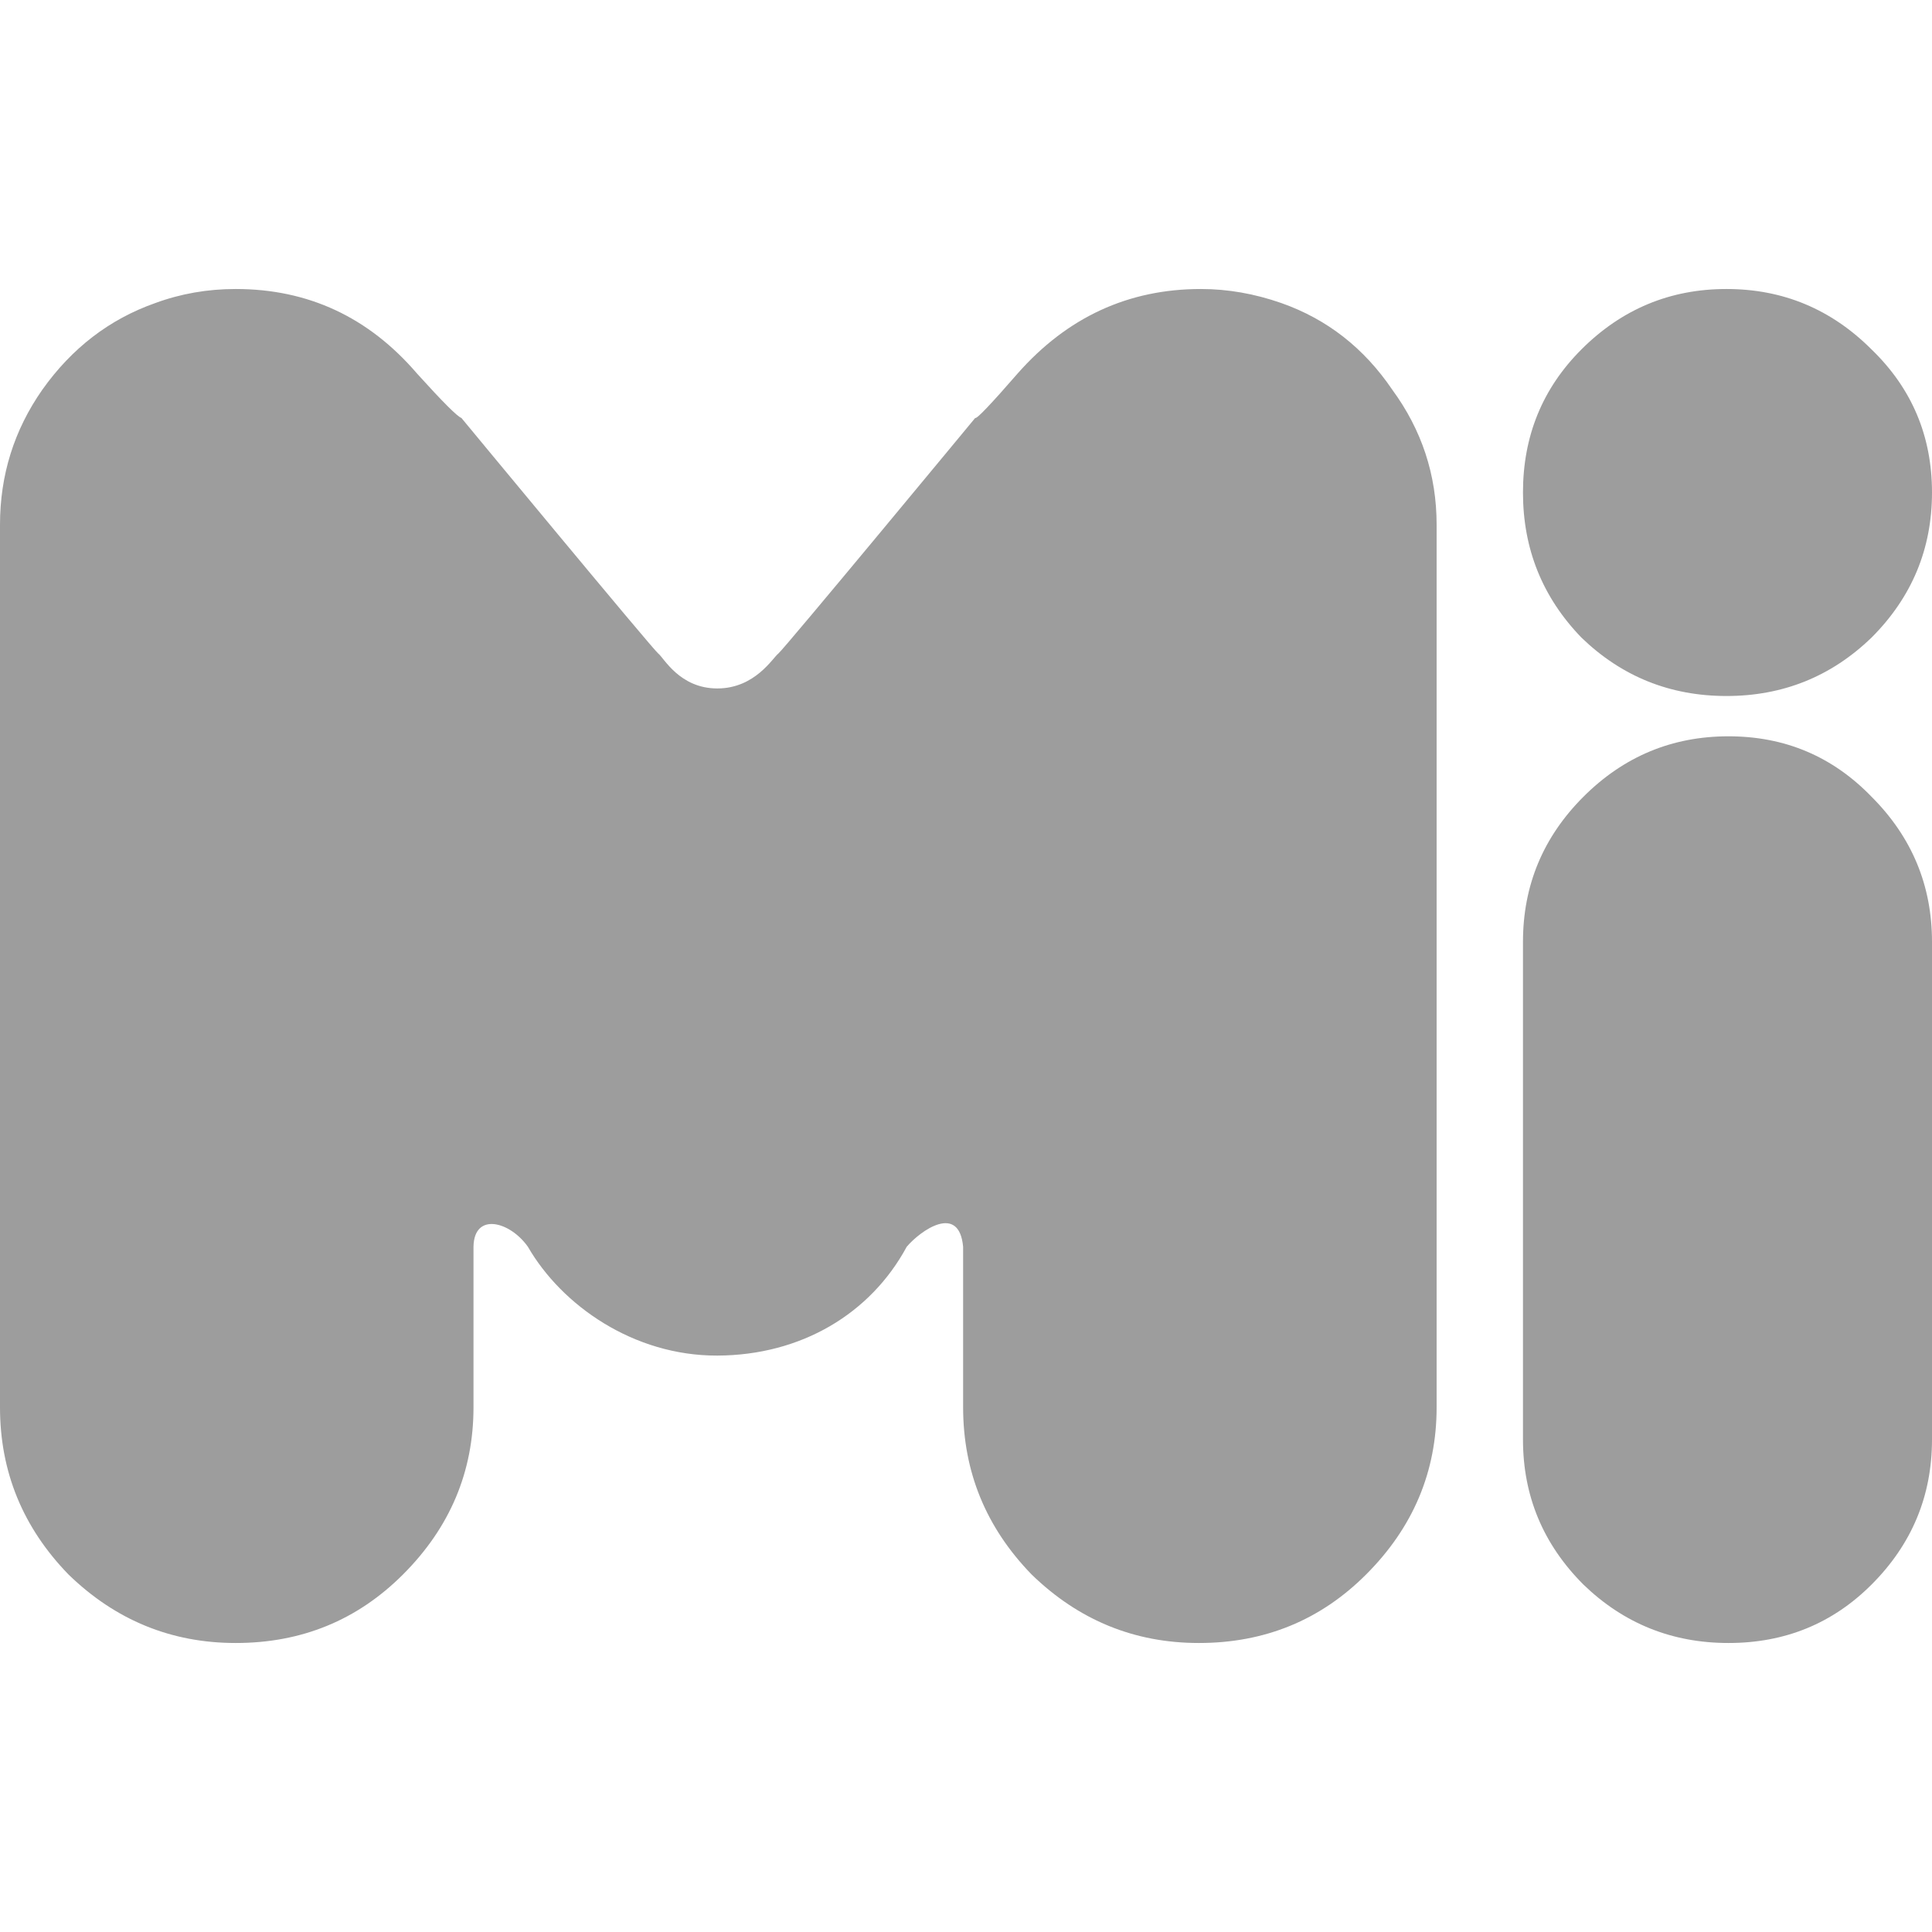
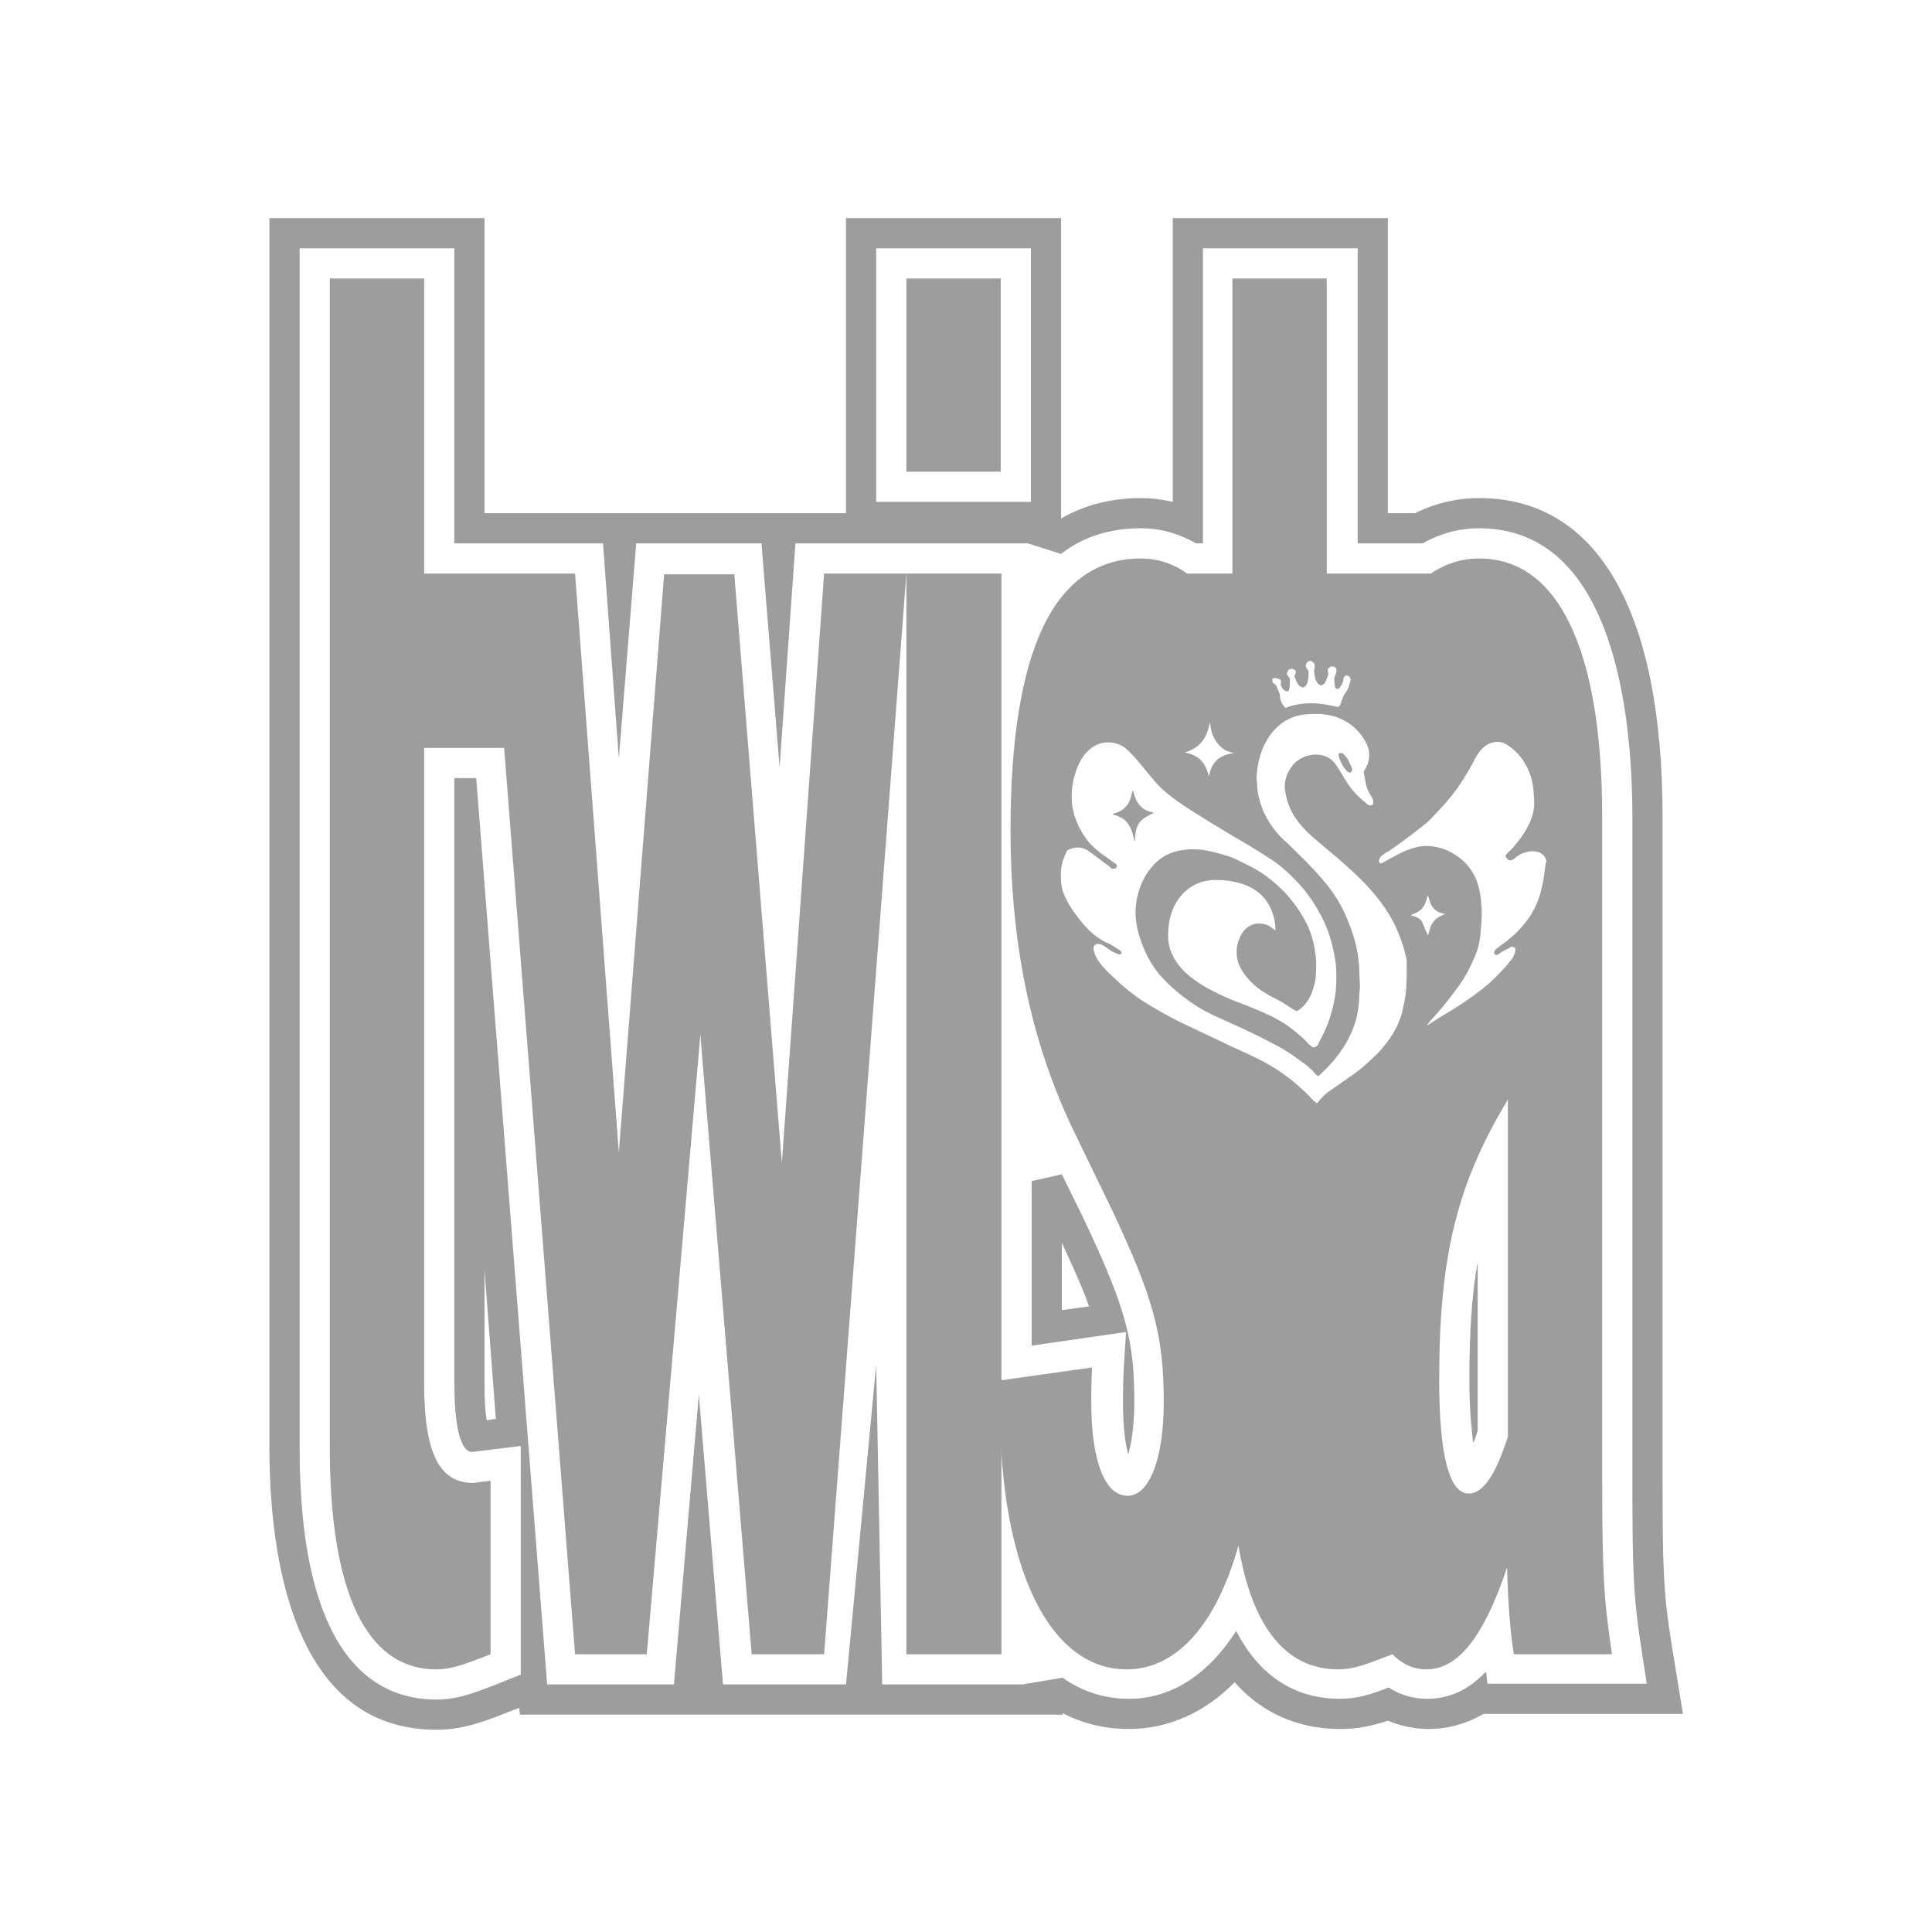
- <svg xmlns="http://www.w3.org/2000/svg" style="isolation:isolate" viewBox="0 0 512 512" width="512" height="512">
+ <svg xmlns="http://www.w3.org/2000/svg" xmlns:xlink="http://www.w3.org/1999/xlink" fill="#9D9D9D" viewBox="0 0 256 256">
+   <style>.st8{fill:none}</style>
  <defs>
-     <clipPath id="_clipPath_P6eAE2OaBltOJ3gHGVajfqsOnfv4xIns">
-       <rect width="512" height="512" />
+     <path id="SVGID_1_" d="M195.2 191.2c.2-.4.4-1 .6-1.6v-22.4c-.8 4.5-1.1 9.5-1.1 15.6 0 4 .3 6.7.5 8.4z" />
+   </defs>
+   <clipPath id="SVGID_2_">
+     <use overflow="visible" xlink:href="#SVGID_1_" />
+   </clipPath>
+   <path d="M0 0h256v256H0z" clip-path="url(#SVGID_2_)" />
+   <defs>
+     <path id="SVGID_3_" d="M178.5 102.2c.1.1.2.1.4.2.3-.2.3-.4.2-.7-.1-.3-.3-.6-.4-.9-.2-.4-.5-.7-.8-1h-.5c0 .2-.1.3 0 .4 0 .2.1.4.2.6.2.5.5 1 .9 1.4z" />
+   </defs>
+   <clipPath id="SVGID_4_">
+     <use overflow="visible" xlink:href="#SVGID_3_" />
+   </clipPath>
+   <path d="M0 0h256v256H0z" clip-path="url(#SVGID_4_)" />
+   <defs>
+     <path id="SVGID_5_" d="M150.9 109.1c.5-.7 1.2-1 2-1.4-.2-.1-.3-.1-.4-.1-.8-.2-1.5-.7-1.9-1.5-.2-.4-.3-.8-.4-1.1 0-.1-.1-.1-.1-.3-.1.3-.2.6-.2.8-.3 1.2-1.1 2-2.3 2.3 0 0-.1 0-.2.1.3.1.4.1.6.2.6.2 1.1.5 1.5 1.1.3.4.5.9.6 1.4.1.3.2.5.2.8h.1c0-.9.1-1.6.5-2.3z" />
+   </defs>
+   <clipPath id="SVGID_6_">
+     <use overflow="visible" xlink:href="#SVGID_5_" />
+   </clipPath>
+   <path d="M0 0h256v256H0z" clip-path="url(#SVGID_6_)" />
+   <defs>
+     <path id="SVGID_7_" d="M212.3 196.1v-87.8c0-22.2-5.8-34.3-16.3-34.3-2.3 0-4.5.7-6.4 2h-13.8V36.9h-12.5V76h-6c-1.8-1.3-3.9-2-6.1-2-11.5 0-17.3 12.1-17.3 36 0 15 2.7 27.9 8.2 39.5l4.9 10.1c5.9 12.4 7.2 17.3 7.2 26.2 0 7.5-1.9 12.4-4.8 12.4-3 0-4.8-4.6-4.8-12.4 0-1.4 0-2.3.1-4.6l-12.1 1.7c-.1 1.4-.1 2-.1 3.5 0 21.3 6.5 34.8 16.8 34.8 6.7 0 11.9-6.1 14.8-16.4 1.8 10.8 6.3 16.4 13.2 16.4 2 0 3.6-.6 7.2-2 1.3 1.3 2.8 2 4.5 2 4.2 0 7.6-4.3 10.7-13.5.1 4.3.4 8.6.9 11.5h13c-1.1-7.2-1.3-11-1.3-23.1zm-42.6-106c.1.2 0 .5 0 .7.3.6.5.8 1 .8.3-.5.2-1.1.2-1.7-.1-.2-.3-.4-.4-.6.2-.6.2-.6.7-.7.6.2.6.4.3 1 .3.6.4 1.4 1.2 1.5.4-.2.5-.5.6-.9s.1-.8.1-1.2c-.1-.3-.3-.5-.4-.7 0-.1.1-.3.1-.4.1-.2.4-.4.6-.3.3.1.5.3.5.6v.3c-.1.3-.1.6 0 .9 0 .3.1.6.2.8.1.3.3.5.6.6.3 0 .5-.2.6-.4.2-.4.3-.7.4-1.1 0-.3-.2-.6.1-.8.3-.3.5-.2.8-.1.3.3.2.6.1.9-.3.6-.2 1.1-.1 1.7 0 .1.1.2.2.3.3 0 .4-.1.5-.3.2-.3.4-.6.4-1v-.1c.1-.2.2-.4.4-.4s.4.1.5.3c0 .1 0 .2.1.2-.1.4-.2.7-.3 1s-.3.7-.5.9c-.2.3-.3.6-.4.9-.1.3-.2.7-.5.9-2.3-.6-4.6-.8-7 .1-.4-.5-.7-.9-.7-1.6 0-.1 0-.3-.1-.4-.1-.3-.3-.7-.4-1-.2-.1-.3-.3-.5-.4v-.5c.3-.1.6-.1 1.1.2zm-9.4 5.6c0 .2.1.3.1.5s.1.4.1.6c.2.8.6 1.5 1.2 2.1.3.3.7.6 1.2.7.2.1.4.1.6.2-1.9.2-3 1.2-3.3 3.1-.2-.8-.5-1.5-1-2.1-.6-.6-1.3-.9-2.2-1.1 2.1-.6 3-2.1 3.3-4zm26 35.7c-.1.9-.3 1.8-.5 2.7-.4 1.5-1.1 2.8-2 4-.5.6-1 1.3-1.6 1.8-.8.8-1.6 1.5-2.5 2.2l-3 2.1c-.8.5-1.5 1.1-2.1 1.9l-.1.1c-.1-.1-.2-.2-.4-.3-.5-.5-1-1.1-1.6-1.6-1.4-1.3-2.9-2.4-4.5-3.3-1.9-1.1-4-1.9-6-2.9l-5.7-2.7c-1.8-.9-3.5-1.9-5.1-2.9-1-.7-1.9-1.4-2.8-2.2-.5-.5-1.1-1-1.6-1.5-.7-.7-1.3-1.4-1.7-2.3-.1-.3-.2-.6-.2-.9 0-.2.1-.3.3-.5.5-.1.9.1 1.3.4l.9.6c.2.1.5.2.7.3.2.1.4.1.5-.1 0-.3-.2-.4-.4-.5-.5-.3-1-.7-1.6-.9-1.4-.7-2.5-1.7-3.5-3-.7-.9-1.3-1.7-1.8-2.7-.4-.8-.7-1.6-.7-2.5-.1-1.1 0-2.1.4-3.1.1-.3.3-.6.4-.9 1-.6 2.1-.5 2.9.1l2.4 1.8c.2.1.4.3.6.5h.5c.1-.1.1-.2.2-.3 0-.3-.2-.4-.4-.5-.5-.3-.9-.7-1.4-1-.7-.5-1.4-1.1-2-1.8-1.1-1.4-1.8-2.9-2.1-4.6-.2-1.4-.1-2.8.3-4.2.3-1 .7-1.9 1.3-2.7.6-.7 1.2-1.2 2.1-1.5 1.2-.3 2.3-.1 3.3.6.5.4.9.9 1.3 1.3.9 1 1.7 2.1 2.6 3.1 1 1.2 2.2 2.1 3.5 3 2.2 1.5 4.6 2.9 6.9 4.3 1.4.8 2.9 1.7 4.3 2.6 2 1.2 3.7 2.8 5.2 4.6 1.3 1.7 2.4 3.5 3.1 5.5.5 1.4.8 2.8 1 4.2.1 1.2.1 2.4 0 3.6-.2 1.6-.6 3.2-1.2 4.7-.3.8-.8 1.6-1.1 2.3-.1.3-.3.4-.7.5-.1-.1-.3-.2-.4-.3-.3-.2-.5-.5-.8-.8-1.1-1-2.2-1.9-3.5-2.6-1.4-.8-2.8-1.3-4.2-1.9-1.3-.5-2.7-1-4-1.7-1.5-.7-2.9-1.6-4.1-2.7-1.2-1.2-2-2.5-2.2-4.2-.1-1.9.2-3.8 1.3-5.4 1.2-1.7 2.9-2.6 5-2.6 1.4 0 2.7.2 4 .7 2 .8 3.2 2.3 3.7 4.3.1.4.2.9.2 1.4v.3c-.3-.2-.5-.4-.8-.6-1.4-.7-2.9-.3-3.7 1.1-1 1.8-.8 3.7.4 5.3.9 1.2 2 2.1 3.3 2.8.6.3 1.1.6 1.7.9.6.4 1.2.8 1.9 1.2.7-.4 1.2-.9 1.6-1.6.5-.8.7-1.7.9-2.6.1-.8.1-1.6.1-2.4-.1-1.7-.5-3.4-1.2-4.9-.8-1.6-1.8-3-3-4.3-1.4-1.4-2.9-2.6-4.7-3.5-.9-.4-1.7-.9-2.6-1.2-1.2-.4-2.4-.7-3.6-.9-1-.1-2-.1-3 .1-1.5.3-2.7 1-3.7 2.2-1.1 1.3-1.7 2.8-2 4.4-.1.8-.2 1.5-.1 2.3.1 1.5.6 3 1.2 4.4.5 1.1 1.1 2.1 1.9 3.1 1.5 1.7 3.2 3.1 5.1 4.3 1.6 1 3.4 1.7 5.1 2.5 1.8.8 3.6 1.7 5.3 2.6 1.1.6 2.1 1.2 3.1 2 .8.5 1.5 1.1 2.1 1.8l.3.3c.1 0 .1-.1.2-.1 1.2-1.1 2.3-2.3 3.2-3.7s1.6-3 1.9-4.7c.1-.6.2-1.3.2-2 0-.5.1-1 .1-1.4 0-.8-.1-1.6-.1-2.5 0-.4-.1-.7-.1-1.1-.2-1.6-.6-3.1-1.2-4.6-.7-1.9-1.7-3.7-3-5.3-.9-1.1-1.9-2.2-2.9-3.2s-2-2-3.1-3c-1-1-1.8-2.2-2.4-3.5-.4-1-.7-2-.8-3.1 0-.5-.1-1-.1-1.4.1-2 .6-3.9 1.8-5.6 1.1-1.5 2.5-2.4 4.3-2.7.8-.1 1.6-.1 2.4-.1.8.1 1.6.2 2.3.5 1.6.6 2.8 1.7 3.6 3.1.7 1.2.7 2.5 0 3.7-.1.1-.1.2-.2.4.1.5.2 1.1.3 1.7.1.4.3.8.5 1.2.2.2.3.5.4.7.1.3.1.6-.1.8-.4.1-.6-.1-.8-.3-1.3-1-2.3-2.2-3.1-3.7-.3-.5-.6-.9-.9-1.4-.8-1.1-1.9-1.4-3.1-1.3-1.2.2-2.2.7-2.9 1.8-.6.9-.9 2-.7 3.1.3 1.9 1.1 3.4 2.4 4.8.7.8 1.6 1.5 2.4 2.2 1.2 1 2.4 2 3.6 3.1.8.7 1.5 1.4 2.2 2.1 1.5 1.6 2.9 3.4 3.9 5.4.7 1.5 1.3 3.1 1.6 4.8 0 1.4 0 2.8-.1 4.1zm1-10c-.1 0-.2-.1-.4-.1.6-.3 1.2-.5 1.6-1 .4-.5.5-1.1.7-1.7.2.6.3 1.2.7 1.7s1 .7 1.6.8c-.7.3-1.3.6-1.6 1.1-.4.5-.5 1.2-.7 1.8 0-.2-.1-.3-.2-.5-.2-.4-.3-.8-.5-1.2-.2-.5-.7-.8-1.2-.9zm12.5 69c-1.7 5.2-3.3 7.5-5.2 7.5-2.6 0-3.9-5.2-3.9-15 0-16.4 2.3-25.9 9.1-37.2v44.7zm4.8-74.4c-.1.8-.3 1.6-.5 2.4-.4 1.4-1.1 2.8-2.1 4-.9 1.1-2 2.1-3.2 2.9-.2.2-.4.3-.6.5-.2.2-.3.4-.1.7.2.1.4 0 .5-.1.3-.2.6-.4 1-.6.2-.1.5-.2.7-.4.1.1.2.1.3.1s.1.1.2.2c0 .5-.2 1-.5 1.4-.9 1.2-2 2.3-3.1 3.3-2 1.7-4.2 3.1-6.4 4.4-.5.3-1.1.7-1.7 1.1.1-.3.3-.4.4-.6 1.2-1.3 2.3-2.6 3.3-4 .8-1 1.5-2.1 2-3.2.5-1 1-2.1 1.2-3.2.1-.5.2-1.1.2-1.6.1-1.1.2-2.2.1-3.2-.1-1.5-.3-2.9-1-4.2-.8-1.5-2-2.5-3.5-3.2-.9-.4-1.9-.6-2.9-.6-.9 0-1.8.3-2.6.6-.9.4-1.8.9-2.7 1.4-.2.1-.4.3-.7.3-.1-.1-.2-.2-.2-.3.1-.4.2-.6.5-.8.3-.2.5-.4.8-.5 1.6-1.1 3.2-2.3 4.7-3.5.9-.7 1.6-1.6 2.4-2.4 1-1.1 1.9-2.2 2.7-3.5.5-.8 1-1.6 1.4-2.4.3-.6.7-1.3 1.2-1.8.3-.3.6-.5 1-.7.8-.3 1.6-.3 2.3.2 1.1.7 1.9 1.6 2.5 2.7s.9 2.2 1 3.4c0 .5.1 1 .1 1.5 0 1.3-.4 2.4-1 3.5-.5.9-1.2 1.8-1.9 2.6l-.7.7c-.1.1-.2.2-.2.4.3.5.6.7 1.1.3.4-.3.7-.6 1.1-.7.7-.3 1.4-.4 2.1-.2.6.2 1 .6 1.1 1.2-.2.7-.2 1.3-.3 1.9z" />
+   </defs>
+   <clipPath id="SVGID_8_">
+     <use overflow="visible" xlink:href="#SVGID_7_" />
+   </clipPath>
+   <path d="M0 0h256v256H0z" clip-path="url(#SVGID_8_)" />
+   <defs>
+     <path id="SVGID_9_" d="M120.1 219.2h12.6V76h-12.6z" />
+   </defs>
+   <clipPath id="SVGID_10_">
+     <use overflow="visible" xlink:href="#SVGID_9_" />
+   </clipPath>
+   <path d="M0 0h256v256H0z" clip-path="url(#SVGID_10_)" />
+   <defs>
+     <path id="SVGID_11_" d="M120.1 36.9h12.5v25.6h-12.5z" />
+   </defs>
+   <clipPath id="SVGID_12_">
+     <use overflow="visible" xlink:href="#SVGID_11_" />
+   </clipPath>
+   <path d="M0 0h256v256H0z" clip-path="url(#SVGID_12_)" />
+   <defs>
+     <path id="SVGID_13_" d="M103.6 154.1l-6.3-78H88l-6 76.6L76.2 76h-20V36.9H43.7v154.9c0 19.3 4.9 29.4 14.1 29.4 2 0 3.6-.6 7.2-2v-23l-2.3.3c-4.5 0-6.5-4-6.5-13.2V99.1h10.6l9.4 120.1h9.5l7.1-82.1 6.8 82.1h9.6L120.1 76h-10.9l-5.6 78.1z" />
+   </defs>
+   <clipPath id="SVGID_14_">
+     <use overflow="visible" xlink:href="#SVGID_13_" />
+   </clipPath>
+   <path d="M0 0h256v256H0z" clip-path="url(#SVGID_14_)" />
+   <g>
+     <defs>
+       <path id="SVGID_15_" d="M221.5 217.9c-1.1-6.7-1.2-10.4-1.2-21.8v-87.8C220.3 81 211.7 66 196 66c-3 0-5.9.7-8.5 2h-3.6V28.9h-28.5v37.6c-1.3-.3-2.7-.5-4.2-.5-3.9 0-7.5.9-10.6 2.7V28.9h-28.5V68H64.2V28.9H35.7v162.9c0 14 2.9 37.4 22.1 37.4 3.5 0 6.2-1 10.2-2.6l.8-.3.1.9h71.9v-.2c2.7 1.4 5.6 2.1 8.8 2.1 5.2 0 10.1-2.2 14-6.2 4.4 5 9.8 6.2 14 6.2 2.3 0 4.2-.4 6.3-1.1 1.7.7 3.5 1.1 5.4 1.1 2.6 0 5-.7 7.3-2H223l-1.5-9.2zm-80.8-53.2c1.6 3.4 2.8 6.1 3.6 8.4l-3.6.5v-8.9zM116.1 32.9h20.5v33.6h-20.5V32.9zm19.4 190.3h-18.6l-.8-42.4-4 42.4H95.8l-3.2-38.4-3.3 38.4H72.5l-9.4-120.1h-2.9v80.1c0 3.4.3 9 2.3 9.2l6.5-.8v30.3l-2.5 1c-3.8 1.5-5.9 2.3-8.7 2.3-8.3 0-18.1-5.8-18.1-33.4V32.9h20.5V72h19.7l2.1 28.5L84.3 72h16.6l2.4 29.7 2.1-29.7h30.8l4.4 1.4c2.9-2.3 6.5-3.4 10.6-3.4 2.6 0 5 .7 7.3 2h.9V32.9h20.5V72h8.6c2.3-1.3 4.8-2 7.5-2 17.6 0 20.3 24 20.3 38.3v87.8c0 11.7.1 15.4 1.2 22.4l.7 4.6h-21.1l-.2-1.6c-2.1 2.2-4.6 3.6-7.8 3.6-1.8 0-3.6-.5-5.1-1.5-2.5 1-4.3 1.5-6.5 1.5-4.5 0-10-1.8-13.7-9-3.7 5.8-8.6 9-14.2 9-3.3 0-6.3-1-8.8-2.8l-5.3.9zm1.2-44.9l12.5-1.8-.3 4.9c-.1 2.2-.1 3-.1 4.4 0 3.3.3 5.5.7 6.9.4-1.4.8-3.6.8-6.9 0-7.9-.9-12.1-6.8-24.5l-2.8-5.7-4 .9m-71 31.5l-1.2.2c-.2-1-.3-2.6-.3-5v-14.9l1.5 19.7z" />
+     </defs>
+     <clipPath id="SVGID_16_">
+       <use overflow="visible" xlink:href="#SVGID_15_" />
    </clipPath>
-   </defs>
-   <g clip-path="url(#_clipPath_P6eAE2OaBltOJ3gHGVajfqsOnfv4xIns)">
-     <clipPath id="_clipPath_P6q7MZAUp3XpQhVgs2GuAbegX9v4gkom">
-       <rect x="0" y="0" width="512" height="512" transform="matrix(1,0,0,1,0,0)" fill="rgb(255,255,255)" />
-     </clipPath>
-     <g clip-path="url(#_clipPath_P6q7MZAUp3XpQhVgs2GuAbegX9v4gkom)">
-       <g id="Group">
-         <g id="g4502">
-           <g id="g5125">
-             <g id="text4489">
-               <path d=" M 190.093 359.243 C 167.923 359.32 148.881 345.963 139.9 330.409 C 135.104 323.615 125.617 321.198 125.482 330.409 L 125.482 372.939 C 125.482 390.026 119.253 404.799 106.794 417.258 C 94.69 429.362 79.917 435.413 62.474 435.413 C 45.387 435.413 30.614 429.362 18.155 417.258 C 6.052 404.799 0 390.026 0 372.939 L 0 139.061 C 0 125.89 3.738 113.965 11.213 103.285 C 19.045 92.25 29.012 84.596 41.116 80.325 C 47.879 77.833 54.999 76.587 62.474 76.587 C 81.697 76.587 97.716 84.062 110.531 99.013 C 117.295 106.489 121.211 110.405 122.279 110.761 C 122.279 110.761 173.043 172.145 174.467 173.213 C 175.891 174.281 180.073 182.446 190.093 182.446 C 200.112 182.446 204.829 174.281 206.253 173.213 C 207.676 172.145 258.44 110.761 258.44 110.761 C 258.796 111.117 262.534 107.201 269.654 99.013 C 282.825 84.062 299.022 76.587 318.245 76.587 C 325.364 76.587 332.484 77.833 339.603 80.325 C 351.707 84.596 361.496 92.25 368.972 103.285 C 376.803 113.965 380.719 125.89 380.719 139.061 L 380.719 372.939 C 380.719 390.026 374.489 404.799 362.03 417.258 C 349.927 429.362 335.154 435.413 317.711 435.413 C 300.624 435.413 285.851 429.362 273.391 417.258 C 261.288 404.799 255.237 390.026 255.237 372.939 L 255.237 330.409 C 254.184 318.802 243.925 326.116 240.285 330.409 C 230.674 348.208 212.262 359.167 190.093 359.243 Z  M 457.535 184.448 Q 435.109 184.448 419.09 168.963 Q 403.605 152.944 403.605 130.518 Q 403.605 108.091 419.09 92.606 Q 435.109 76.587 457.535 76.587 Q 479.962 76.587 495.981 92.606 Q 512 108.091 512 130.518 Q 512 152.944 495.981 168.963 Q 479.962 184.448 457.535 184.448 Z  M 458.069 195.128 Q 480.496 195.128 495.981 211.147 Q 512 227.166 512 249.592 L 512 381.482 Q 512 403.909 495.981 419.928 Q 480.496 435.413 458.069 435.413 Q 435.643 435.413 419.624 419.928 Q 403.605 403.909 403.605 381.482 L 403.605 249.592 Q 403.605 227.166 419.624 211.147 Q 435.643 195.128 458.069 195.128 Z " fill-rule="evenodd" fill="rgb(157,157,157)" />
-             </g>
-           </g>
-         </g>
-       </g>
-     </g>
+     <path d="M0 0h256v256H0z" clip-path="url(#SVGID_16_)" />
  </g>
+   <path d="M160.3 102.9c.3-1.9 1.4-2.9 3.3-3.1-.2-.1-.4-.2-.6-.2-.5-.2-.8-.4-1.2-.7-.6-.6-1-1.3-1.2-2.1-.1-.2-.1-.4-.1-.6s-.1-.3-.1-.5c-.3 1.9-1.2 3.4-3.3 4.1.9.2 1.6.5 2.2 1.1.5.5.8 1.2 1 2zm8.8-11.7c.1.3.3.6.4 1 .1.1.1.3.1.4 0 .6.3 1.1.7 1.6 2.3-.9 4.6-.7 7-.1.3-.3.4-.6.5-.9s.2-.6.4-.9.3-.6.5-.9c.1-.3.2-.6.3-1 0 0 0-.1-.1-.2-.1-.2-.3-.3-.5-.3s-.4.2-.4.4v.1c0 .4-.2.7-.4 1-.1.1-.2.3-.5.3-.1-.1-.2-.2-.2-.3 0-.6-.1-1.1.1-1.7.1-.3.2-.6-.1-.9-.3-.2-.6-.2-.8.1-.2.2-.1.5-.1.8-.1.3-.3.7-.4 1.1-.1.2-.3.4-.6.4-.3-.1-.5-.3-.6-.6-.1-.3-.1-.6-.2-.8 0-.3-.1-.6 0-.9v-.3c0-.3-.2-.5-.5-.6-.2 0-.5.1-.6.3-.1.1-.1.2-.1.4.1.2.2.4.4.7 0 .4 0 .8-.1 1.2-.1.4-.2.7-.6.9-.9-.2-.9-.9-1.2-1.5.3-.6.2-.9-.3-1-.5.2-.5.2-.7.7.1.2.2.3.4.6 0 .5.1 1.1-.2 1.7-.5 0-.8-.2-1-.8.1-.2.2-.5 0-.7-.5-.3-.7-.3-1.1.2v.5c.1-.3.3-.2.5 0zm20.1 32.8c.2-.6.3-1.3.7-1.8.4-.6 1-.8 1.6-1.1-.7-.2-1.2-.4-1.6-.8-.4-.5-.5-1-.7-1.7-.2.7-.3 1.2-.7 1.7s-.9.7-1.6 1c.2.1.3.1.4.1.5.2 1 .5 1.3 1 .2.4.3.8.5 1.2 0 .1.1.3.1.4z" class="st8" />
+   <path d="M184.5 122.5c-1-2-2.3-3.8-3.9-5.4-.7-.7-1.4-1.4-2.2-2.1-1.2-1-2.4-2.1-3.6-3.1-.8-.7-1.7-1.4-2.4-2.2-1.3-1.3-2.1-2.9-2.4-4.8-.2-1.1.1-2.1.7-3.1.7-1.1 1.7-1.6 2.9-1.8 1.3-.2 2.4.2 3.1 1.3.3.4.6.9.9 1.4.8 1.5 1.8 2.7 3.1 3.7.2.2.5.4.8.3.2-.3.2-.5.1-.8-.1-.3-.3-.5-.4-.7-.3-.4-.5-.7-.5-1.2-.1-.6-.2-1.2-.3-1.7.1-.2.2-.3.2-.4.7-1.2.7-2.5 0-3.7-.8-1.5-2-2.5-3.6-3.1-.7-.3-1.5-.4-2.3-.5s-1.6-.1-2.4.1c-1.8.3-3.2 1.2-4.3 2.7-1.2 1.7-1.7 3.6-1.8 5.6 0 .5 0 1 .1 1.4.1 1.1.4 2.1.8 3.1.6 1.3 1.4 2.5 2.4 3.5s2 2 3.1 3c1 1 2 2 2.9 3.2 1.3 1.6 2.3 3.4 3 5.3.6 1.5 1 3 1.2 4.6 0 .4.1.7.1 1.1.1.8.1 1.6.1 2.5 0 .5 0 1-.1 1.4-.1.7-.1 1.3-.2 2-.3 1.7-1 3.3-1.9 4.7s-2 2.6-3.2 3.7c0 0-.1.1-.2.1l-.3-.3c-.6-.7-1.4-1.3-2.1-1.8-1-.7-2-1.4-3.1-2-1.7-1-3.5-1.8-5.3-2.6-1.7-.8-3.5-1.5-5.1-2.5-1.9-1.2-3.7-2.5-5.1-4.3-.8-.9-1.4-2-1.9-3.1-.7-1.4-1.1-2.8-1.2-4.4-.1-.8-.1-1.5.1-2.3.3-1.6 1-3.1 2-4.4 1-1.2 2.2-1.9 3.7-2.2 1-.2 2-.2 3-.1 1.3.2 2.5.5 3.6.9.9.3 1.8.8 2.6 1.2 1.8.9 3.3 2.1 4.7 3.5 1.2 1.3 2.2 2.7 3 4.3.8 1.6 1.1 3.2 1.2 4.9.1.8.1 1.6-.1 2.4-.1.9-.4 1.8-.9 2.6-.4.7-1 1.2-1.6 1.6-.7-.4-1.3-.8-1.9-1.2-.6-.3-1.1-.6-1.7-.9-1.3-.7-2.4-1.6-3.3-2.8-1.2-1.6-1.4-3.5-.4-5.3.8-1.4 2.3-1.8 3.7-1.1.3.2.5.4.8.6v-.3c-.1-.5-.1-.9-.2-1.4-.5-2.1-1.7-3.5-3.7-4.3-1.3-.5-2.6-.7-4-.7-2.1 0-3.8.9-5 2.6-1.1 1.6-1.5 3.4-1.3 5.4.1 1.7 1 3.1 2.2 4.2 1.2 1.2 2.6 2 4.1 2.7 1.3.6 2.6 1.2 4 1.7 1.5.5 2.9 1.1 4.2 1.9 1.3.7 2.5 1.6 3.5 2.6l.8.8c.1.1.3.2.4.3.3-.1.6-.3.7-.5.4-.8.8-1.5 1.1-2.3.6-1.5 1-3.1 1.2-4.7.1-1.2.2-2.4 0-3.6-.1-1.4-.5-2.9-1-4.2-.8-2-1.8-3.8-3.1-5.5-1.5-1.8-3.2-3.4-5.2-4.6-1.4-.9-2.8-1.7-4.3-2.6-2.3-1.4-4.6-2.8-6.9-4.3-1.3-.9-2.4-1.8-3.5-3-.9-1-1.7-2.1-2.6-3.1-.4-.5-.8-1-1.3-1.3-1-.8-2.1-1-3.3-.6-.9.2-1.5.8-2.1 1.5-.6.8-1 1.7-1.3 2.7-.4 1.4-.6 2.7-.3 4.2.3 1.7 1 3.2 2.1 4.6.6.7 1.3 1.3 2 1.8.5.3.9.7 1.4 1 .2.1.3.3.4.5-.1.1-.1.2-.2.3h-.5c-.2-.2-.4-.3-.6-.5l-2.4-1.8c-.8-.6-1.9-.8-2.9-.1-.1.2-.3.5-.4.9-.4 1-.5 2-.4 3.1.1.9.3 1.7.7 2.5.5.9 1.1 1.8 1.8 2.7.9 1.2 2 2.3 3.5 3 .5.3 1.1.6 1.6.9.2.1.4.2.4.5-.1.2-.3.2-.5.1s-.5-.2-.7-.3l-.9-.6c-.4-.2-.8-.5-1.3-.4-.2.1-.3.3-.3.5 0 .3.1.6.2.9.4.9 1.1 1.6 1.7 2.3.5.5 1 1 1.6 1.5.9.8 1.8 1.5 2.8 2.2 1.6 1.1 3.3 2.1 5.1 2.9l5.7 2.7c2 .9 4 1.8 6 2.9 1.7.9 3.1 2 4.5 3.3.5.5 1.1 1 1.6 1.6.1.1.2.2.4.3l.1-.1c.6-.7 1.3-1.3 2.1-1.9l3-2.1c.9-.6 1.7-1.4 2.5-2.2.6-.6 1.1-1.2 1.6-1.8.9-1.2 1.6-2.6 2-4 .2-.9.4-1.7.5-2.7.1-1.4.1-2.8-.2-4.1 0-1.6-.6-3.2-1.3-4.8zm-7.2-22.6h.5c.4.3.7.6.8 1 .2.3.3.6.4.9.1.2.1.4-.2.7-.1-.1-.3-.1-.4-.2-.4-.4-.7-.9-1-1.3-.1-.2-.2-.4-.2-.6 0-.2.1-.3.1-.5zm-27.4 10.6c-.1-.5-.3-.9-.6-1.4-.4-.5-.8-.9-1.5-1.1-.2 0-.3-.1-.6-.2.1 0 .2-.1.2-.1 1.2-.3 2-1.1 2.3-2.3.1-.2.1-.5.2-.8.1.1.1.2.1.3.1.4.2.8.4 1.1.4.8 1.1 1.2 1.9 1.5.1 0 .2.1.4.1-.8.3-1.5.7-2 1.4-.4.7-.6 1.4-.7 2.2h-.1c.1-.2.1-.4 0-.7z" class="st8" />
+   <path d="M203.4 113c-.7-.2-1.4-.1-2.1.2-.4.2-.8.5-1.1.7-.4.3-.8.2-1.1-.3.1-.1.1-.3.2-.4.2-.3.5-.5.7-.7.7-.8 1.4-1.6 1.9-2.6.6-1.1 1-2.3 1-3.5 0-.5 0-1-.1-1.5-.1-1.2-.4-2.3-1-3.4s-1.4-2-2.5-2.7c-.7-.5-1.5-.5-2.3-.2-.4.2-.7.4-1 .7-.5.5-.9 1.1-1.2 1.8-.4.8-.9 1.7-1.4 2.4-.8 1.2-1.7 2.4-2.7 3.5-.8.8-1.5 1.6-2.4 2.4-1.5 1.3-3.1 2.5-4.7 3.5-.3.2-.5.4-.8.5-.3.2-.4.4-.5.8.1.1.2.2.2.3.3 0 .5-.2.7-.3.8-.6 1.7-1.1 2.7-1.4.8-.3 1.7-.6 2.6-.6 1-.1 2 .2 2.9.6 1.5.7 2.7 1.7 3.5 3.2.7 1.3 1 2.7 1 4.2 0 1.1 0 2.2-.1 3.2-.1.5-.1 1.1-.2 1.6-.2 1.1-.7 2.2-1.2 3.2-.6 1.1-1.3 2.2-2 3.2-1 1.4-2.1 2.7-3.3 4-.1.2-.3.3-.4.6.6-.4 1.2-.7 1.7-1.1 2.2-1.4 4.4-2.7 6.4-4.4 1.2-1 2.2-2.1 3.1-3.3.3-.4.5-.9.5-1.4l-.2-.2c-.1 0-.1-.1-.3-.1-.2.1-.5.2-.7.4-.3.2-.6.4-1 .6-.1.1-.3.2-.5.1-.2-.3-.1-.5.1-.7.2-.2.4-.4.6-.5 1.2-.8 2.3-1.8 3.2-2.9.9-1.2 1.6-2.5 2.1-4 .2-.8.4-1.6.5-2.4.1-.6.1-1.2 0-1.8.2-.7-.2-1.1-.8-1.3zm-8.8 84.8c1.9 0 3.5-2.3 5.2-7.5v-44.6c-6.8 11.2-9.1 20.7-9.1 37.2 0 9.8 1.3 14.9 3.9 14.9z" class="st8" />
</svg>
